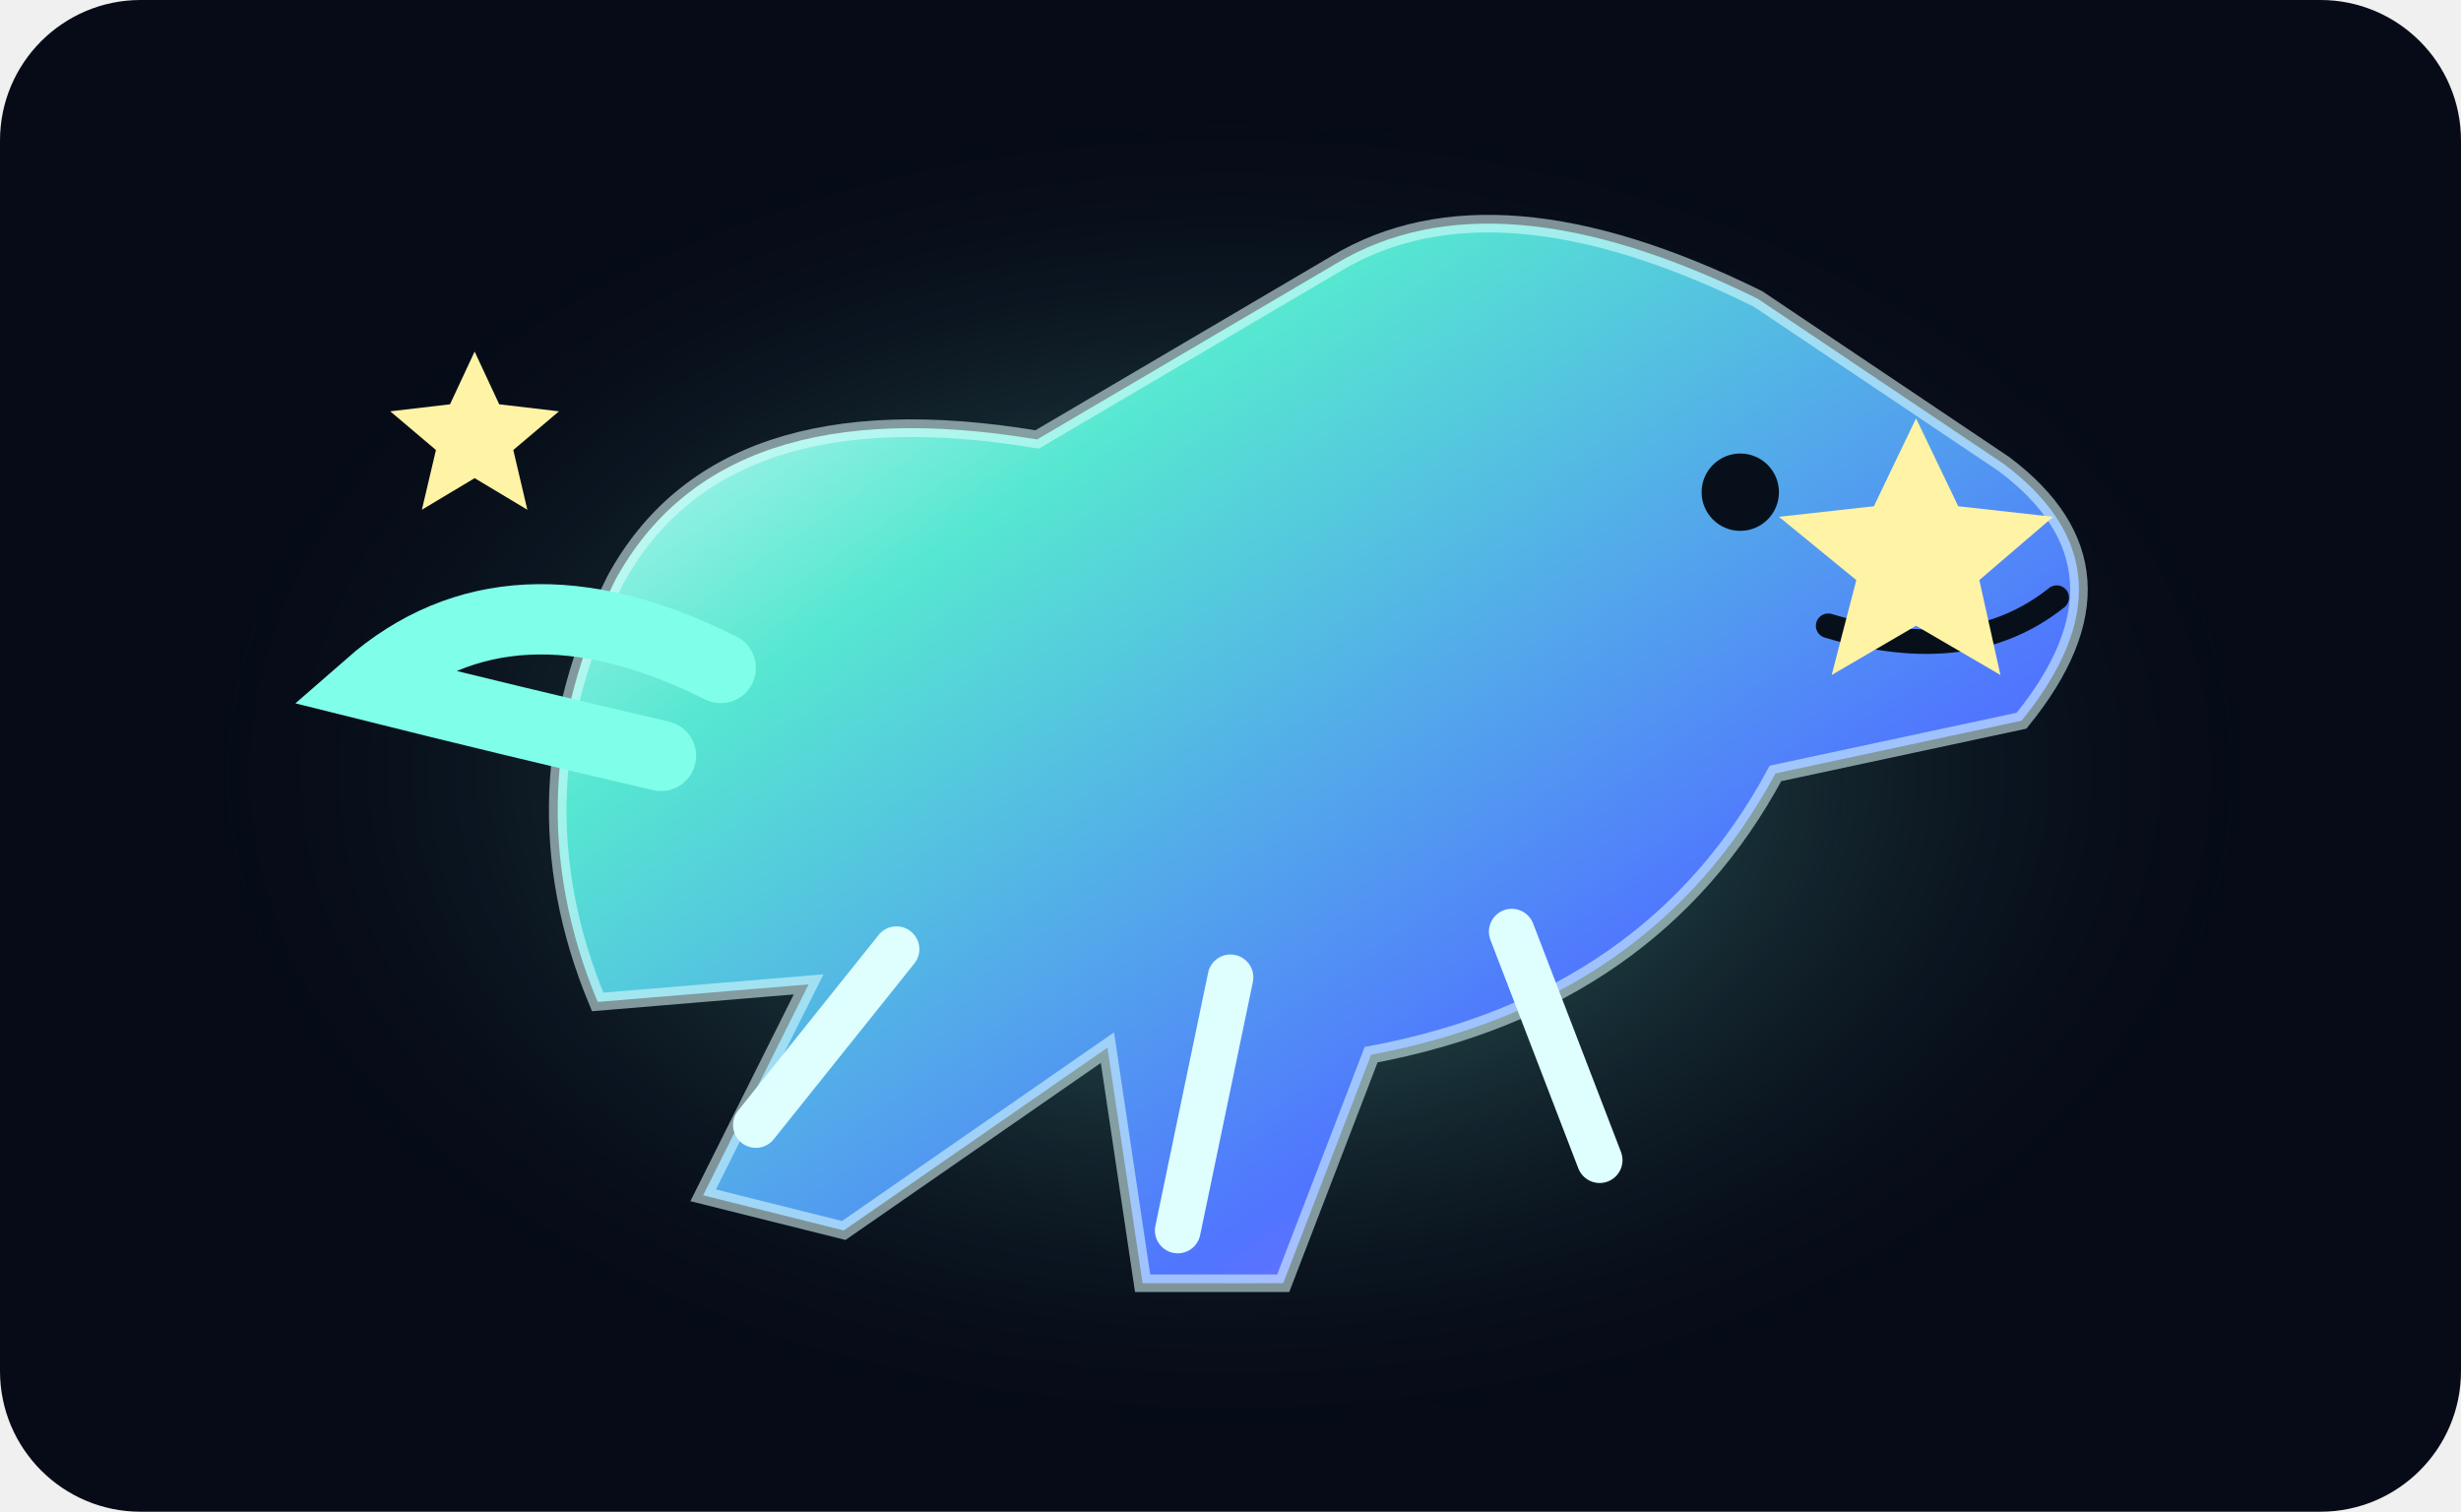
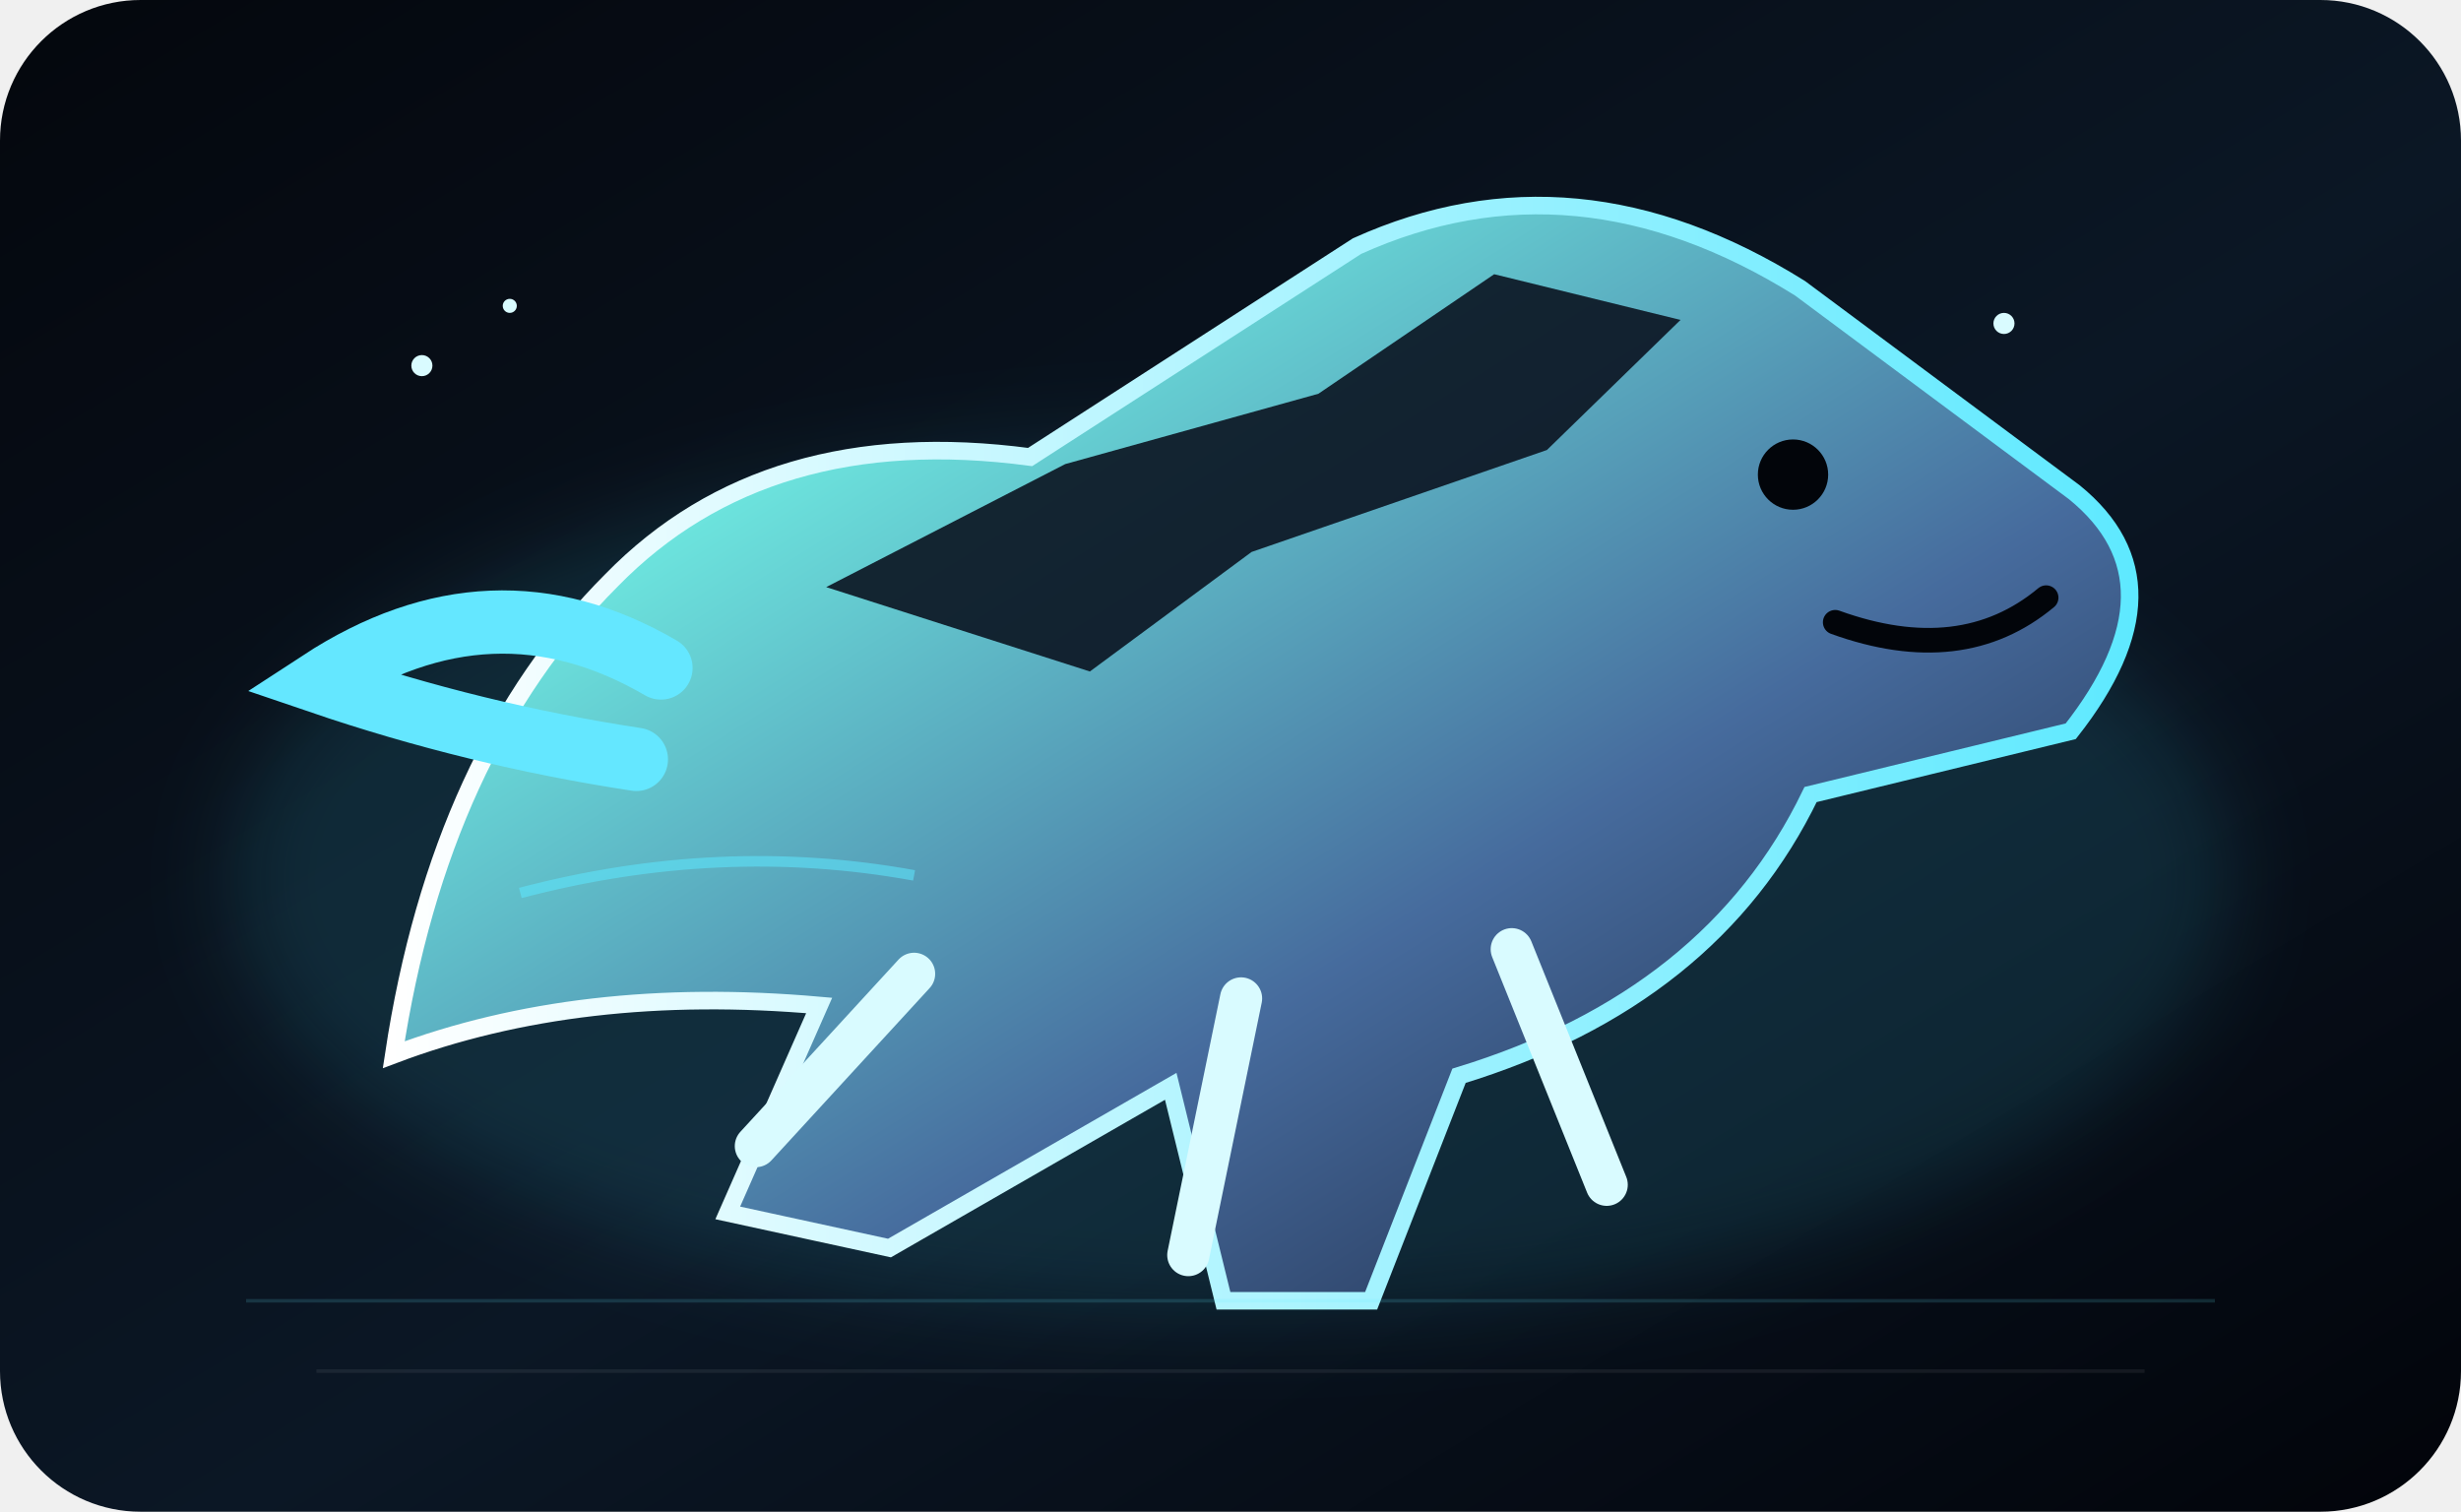
<svg xmlns="http://www.w3.org/2000/svg" width="700" height="430" viewBox="0 0 700 430">
  <defs>
-     <radialGradient id="a">
-       <stop stop-color="#7fffea" stop-opacity=".55" />
-       <stop offset="1" stop-color="#09111c" stop-opacity="0" />
-     </radialGradient>
-     <linearGradient id="d" x2="1" y2="1">
-       <stop stop-color="#eaffff" />
-       <stop offset=".28" stop-color="#56e7d1" />
-       <stop offset=".7" stop-color="#5075ff" />
-       <stop offset="1" stop-color="#c55cff" />
+     <linearGradient id="bg" x2="1" y2="1">
+       <stop stop-color="#04070d" />
+       <stop offset=".55" stop-color="#0b1725" />
+       <stop offset="1" stop-color="#02040a" />
    </linearGradient>
+     <linearGradient id="body" x2="1" y2="1">
+       <stop stop-color="#eefcff" />
+       <stop offset=".22" stop-color="#6de7df" />
+       <stop offset=".62" stop-color="#466b9d" />
+       <stop offset="1" stop-color="#171d35" />
+     </linearGradient>
+     <linearGradient id="edge">
+       <stop stop-color="#ffffff" />
+       <stop offset="1" stop-color="#5ee9ff" />
+     </linearGradient>
+     <filter id="g">
+       <feGaussianBlur stdDeviation="12" />
+     </filter>
  </defs>
-   <rect width="700" height="430" rx="40" fill="#060b17" />
-   <ellipse cx="350" cy="220" rx="300" ry="190" fill="url(#a)" />
-   <path d="M170 285 Q145 225 175 165 Q205 110 295 125 L380 75 Q425 48 500 85 L570 132 Q610 162 575 205 L505 220 Q470 285 390 300 L365 365 L325 365 L315 298 L240 350 L200 340 L230 280Z" fill="url(#d)" stroke="#dfffff" stroke-opacity=".55" stroke-width="5" />
-   <path d="M205 190 Q145 160 105 195 Q145 205 188 215" fill="none" stroke="#7fffea" stroke-width="20" stroke-linecap="round" />
-   <circle cx="495" cy="140" r="11" fill="#07101a" />
-   <path d="M520 178 Q560 190 585 170" fill="none" stroke="#07101a" stroke-width="7" stroke-linecap="round" />
-   <path d="M255 270 L215 320 M350 278 L335 350 M430 265 L455 330" stroke="#dfffff" stroke-width="13" stroke-linecap="round" />
-   <g fill="#fff3a6">
-     <path d="M545 119 l12 25 27 3-21 18 6 27-24-14-24 14 7-27-22-18 27-3z" />
-     <path d="M135 100 l7 15 17 2-13 11 4 17-15-9-15 9 4-17-13-11 17-2z" />
+   <rect width="700" height="430" rx="40" fill="url(#bg)" />
+   <ellipse cx="350" cy="250" rx="285" ry="125" fill="#45dfff" opacity=".12" filter="url(#g)" />
+   <path d="M112 300 Q125 214 174 165 Q218 120 293 130 L386 70 Q448 42 512 82 L590 140 Q622 166 589 208 L515 226 Q487 284 415 306 L390 370 L348 370 L333 309 L253 355 L207 345 L233 286 Q165 280 112 300Z" fill="url(#body)" stroke="url(#edge)" stroke-width="5" />
+   <path d="M235 167 L303 132 375 112 425 78 478 91 440 128 356 157 310 191Z" fill="#0a1320" opacity=".9" />
+   <path d="M188 190 Q140 162 91 194 Q135 209 181 216" fill="none" stroke="#64e7ff" stroke-width="18" stroke-linecap="round" />
+   <circle cx="510" cy="135" r="10" fill="#02050a" />
+   <path d="M522 177 Q558 190 582 170" fill="none" stroke="#02050a" stroke-width="7" stroke-linecap="round" />
+   <path d="M260 277 L215 326 M353 284 L338 357 M430 270 L457 337" stroke="#d9fbff" stroke-width="12" stroke-linecap="round" />
+   <path d="M148 254 Q205 239 260 249" fill="none" stroke="#5de7ff" stroke-opacity=".55" stroke-width="3" />
+   <g fill="#d9fbff">
+     <circle cx="120" cy="104" r="3" />
+     <circle cx="145" cy="87" r="2" />
+     <circle cx="570" cy="92" r="3" />
  </g>
+   <path d="M70 370 H630" stroke="#67eaff" stroke-opacity=".15" />
+   <path d="M90 390 H610" stroke="#ffffff" stroke-opacity=".07" />
</svg>
